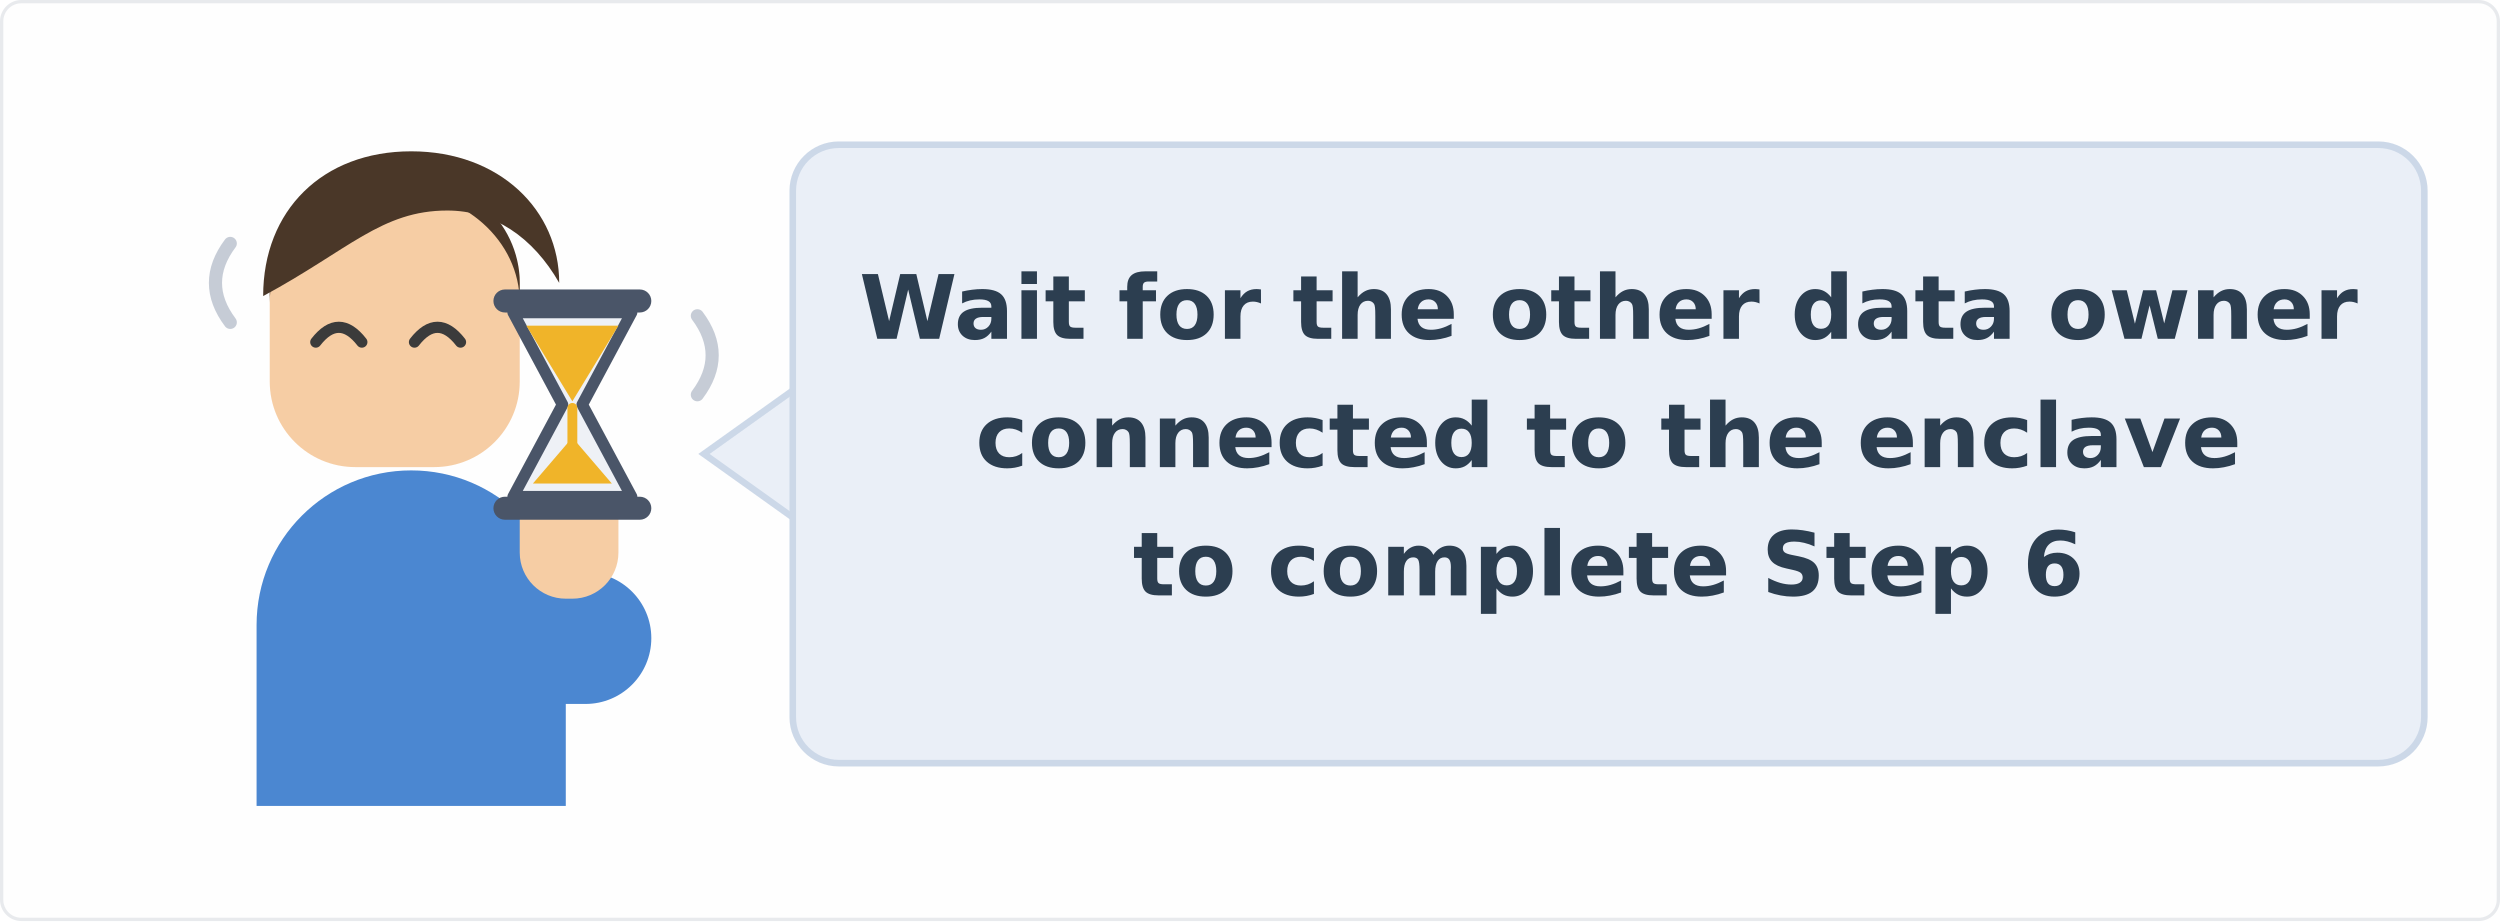
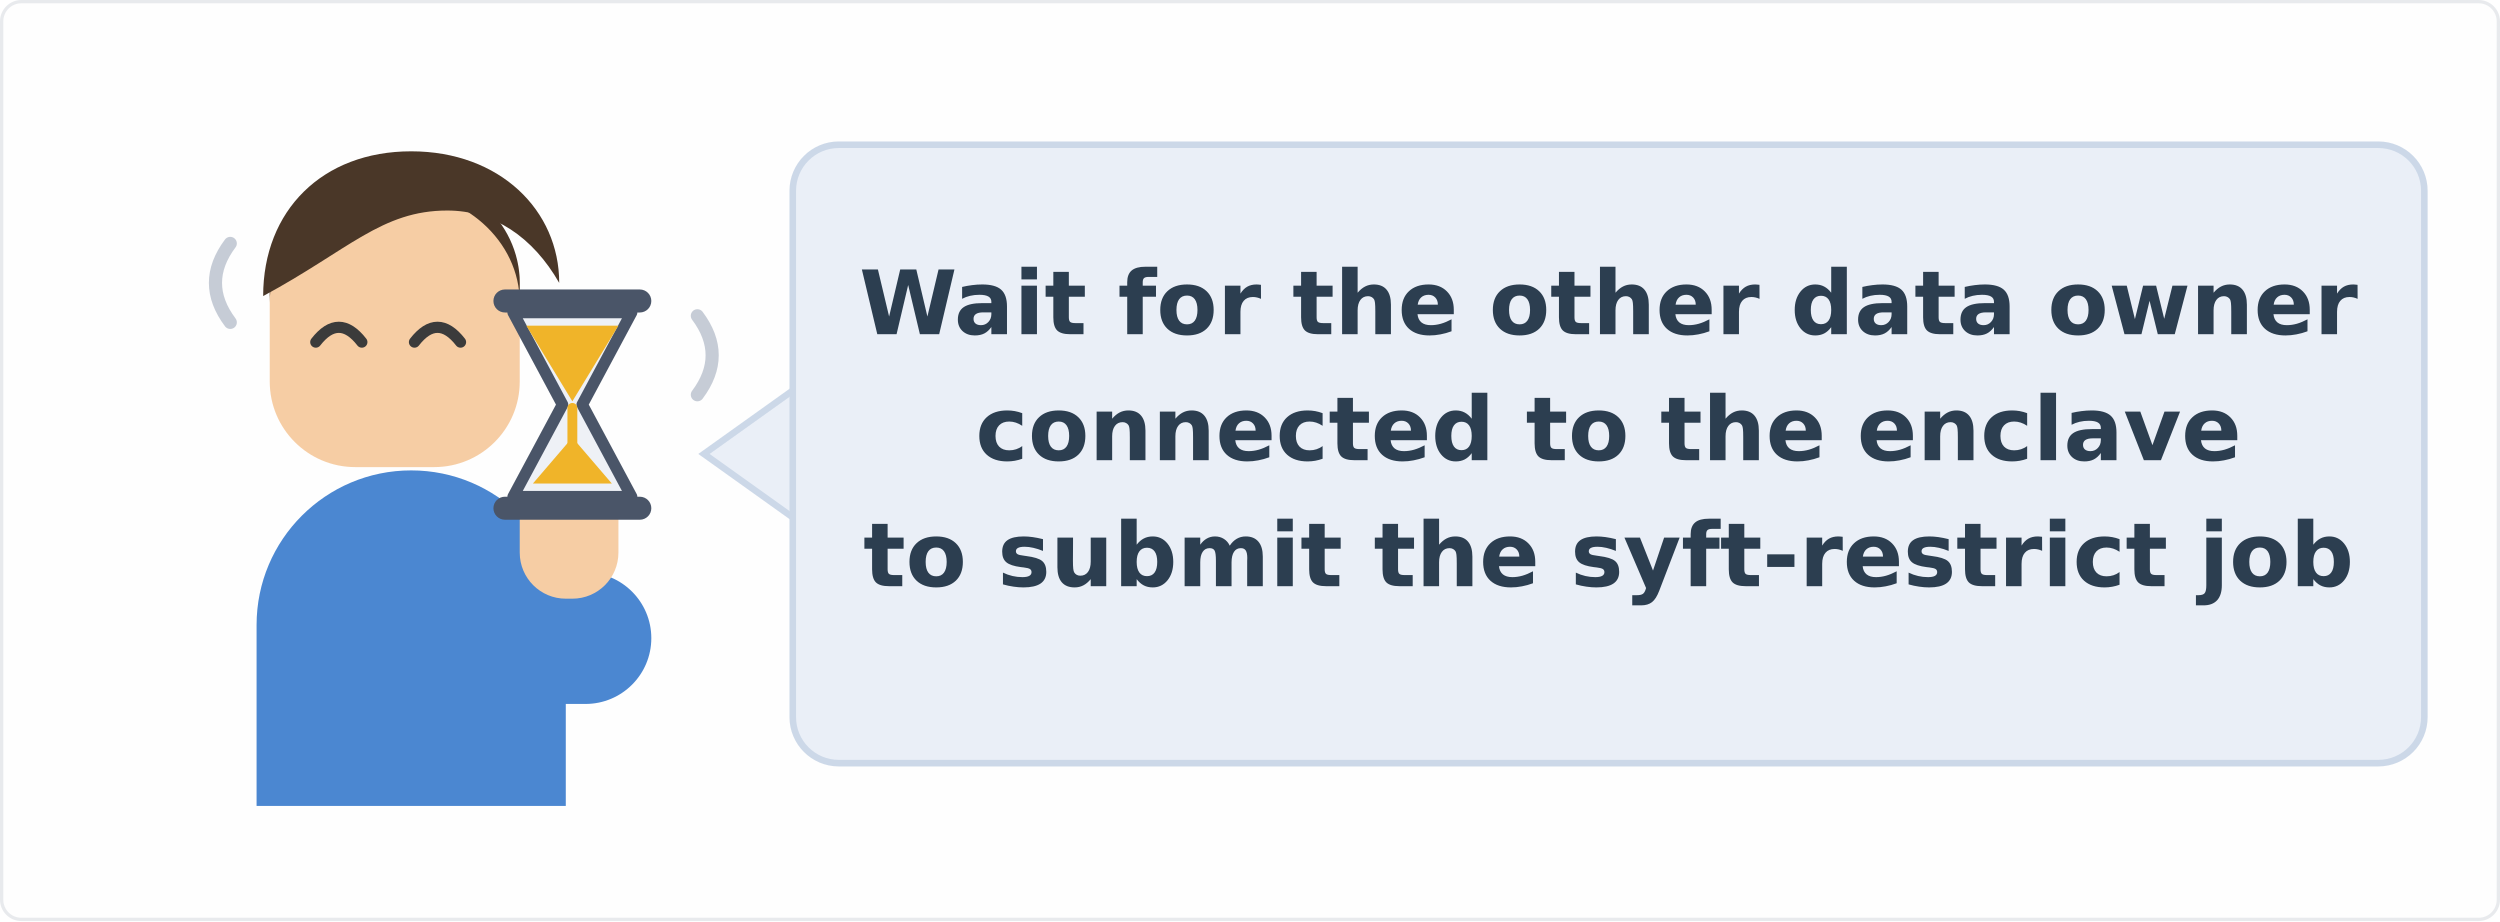
- <svg xmlns="http://www.w3.org/2000/svg" width="760" height="280" viewBox="0 0 760 280" role="img" aria-label="Wait for the other data owner connected to the enclave to complete Step 6">
+ <svg xmlns="http://www.w3.org/2000/svg" width="760" height="280" viewBox="0 0 760 280" role="img" aria-label="Wait for the other data owner connected to the enclave to submit the syft-restrict job">
  <rect x="0.5" y="0.5" width="759" height="279" rx="6" fill="#fefefe" stroke="#e8eaed" />
  <g>
    <path d="M78 245 L78 190 a47 47 0 0 1 47 -47 a47 47 0 0 1 47 47 L172 245 Z" fill="#4b87d1" />
    <path d="M150 240 L150 196 a22 22 0 0 1 22 -22 l6 0 a20 20 0 0 1 0 40 l-6 0 a22 22 0 0 0 -22 22 Z" fill="#4b87d1" />
    <rect x="158" y="140" width="30" height="42" rx="14" fill="#f6cda4" />
    <rect x="82" y="60" width="76" height="82" rx="26" fill="#f6cda4" />
    <path d="M82 92 a38 34 0 0 1 76 0 l0 -6 a38 34 0 0 0 -76 0 Z" fill="#4a3728" />
    <path d="M80 90 c0 -26 18 -44 45 -44 c27 0 45 18 45 40 c-8 -14 -20 -22 -34 -22 c-20 0 -30 12 -56 26 Z" fill="#4a3728" />
    <path d="M96 104 q7 -9 14 0" fill="none" stroke="#3b3b3b" stroke-width="3.4" stroke-linecap="round" />
    <path d="M126 104 q7 -9 14 0" fill="none" stroke="#3b3b3b" stroke-width="3.4" stroke-linecap="round" />
-     <g>
-       <rect x="150" y="88" width="48" height="7" rx="3.5" fill="#4a5568" />
-       <rect x="150" y="151" width="48" height="7" rx="3.5" fill="#4a5568" />
-       <path d="M156 95 L192 95 L177 123 L192 151 L156 151 L171 123 Z" fill="#eef1f6" stroke="#4a5568" stroke-width="3.5" stroke-linejoin="round" />
-       <path d="M160 99 L188 99 L174 122 Z" fill="#f0b429" />
-       <path d="M174 133 L186 147 L162 147 Z" fill="#f0b429" />
-       <line x1="174" y1="124" x2="174" y2="140" stroke="#f0b429" stroke-width="3" stroke-linecap="round" />
-     </g>
+     <rect x="150" y="88" width="48" height="7" rx="3.5" fill="#4a5568" />
+     <rect x="150" y="151" width="48" height="7" rx="3.5" fill="#4a5568" />
+     <path d="M156 95 L192 95 L177 123 L192 151 L156 151 L171 123 Z" fill="#eef1f6" stroke="#4a5568" stroke-width="3.5" stroke-linejoin="round" />
+     <path d="M160 99 L188 99 L174 122 Z" fill="#f0b429" />
+     <path d="M174 133 L186 147 L162 147 Z" fill="#f0b429" />
+     <line x1="174" y1="124" x2="174" y2="140" stroke="#f0b429" stroke-width="3" stroke-linecap="round" />
    <path d="M212 96 q9 12 0 24" fill="none" stroke="#c6ccd6" stroke-width="4" stroke-linecap="round" />
    <path d="M70 74 q-9 12 0 24" fill="none" stroke="#c6ccd6" stroke-width="4" stroke-linecap="round" />
  </g>
  <path d="M242 118 L214 138 L242 158 Z" fill="#eaeff7" stroke="#ccd8e8" stroke-width="2" />
  <rect x="241" y="44" width="496" height="188" rx="14" fill="#eaeff7" stroke="#ccd8e8" stroke-width="2" />
  <rect x="243" y="120" width="4" height="36" fill="#eaeff7" />
  <g fill="#2c3e50" font-family="'DejaVu Sans','Open Sans',Verdana,sans-serif" font-size="27" font-weight="bold" text-anchor="middle">
-     <text x="489" y="103">Wait for the other data owner</text>
-     <text x="489" y="142">connected to the enclave</text>
-     <text x="489" y="181">to complete Step 6</text>
+     <text x="489" y="101.6">Wait for the other data owner</text>
+     <text x="489" y="139.9">connected to the enclave</text>
+     <text x="489" y="178.2">to submit the syft-restrict job</text>
  </g>
</svg>
